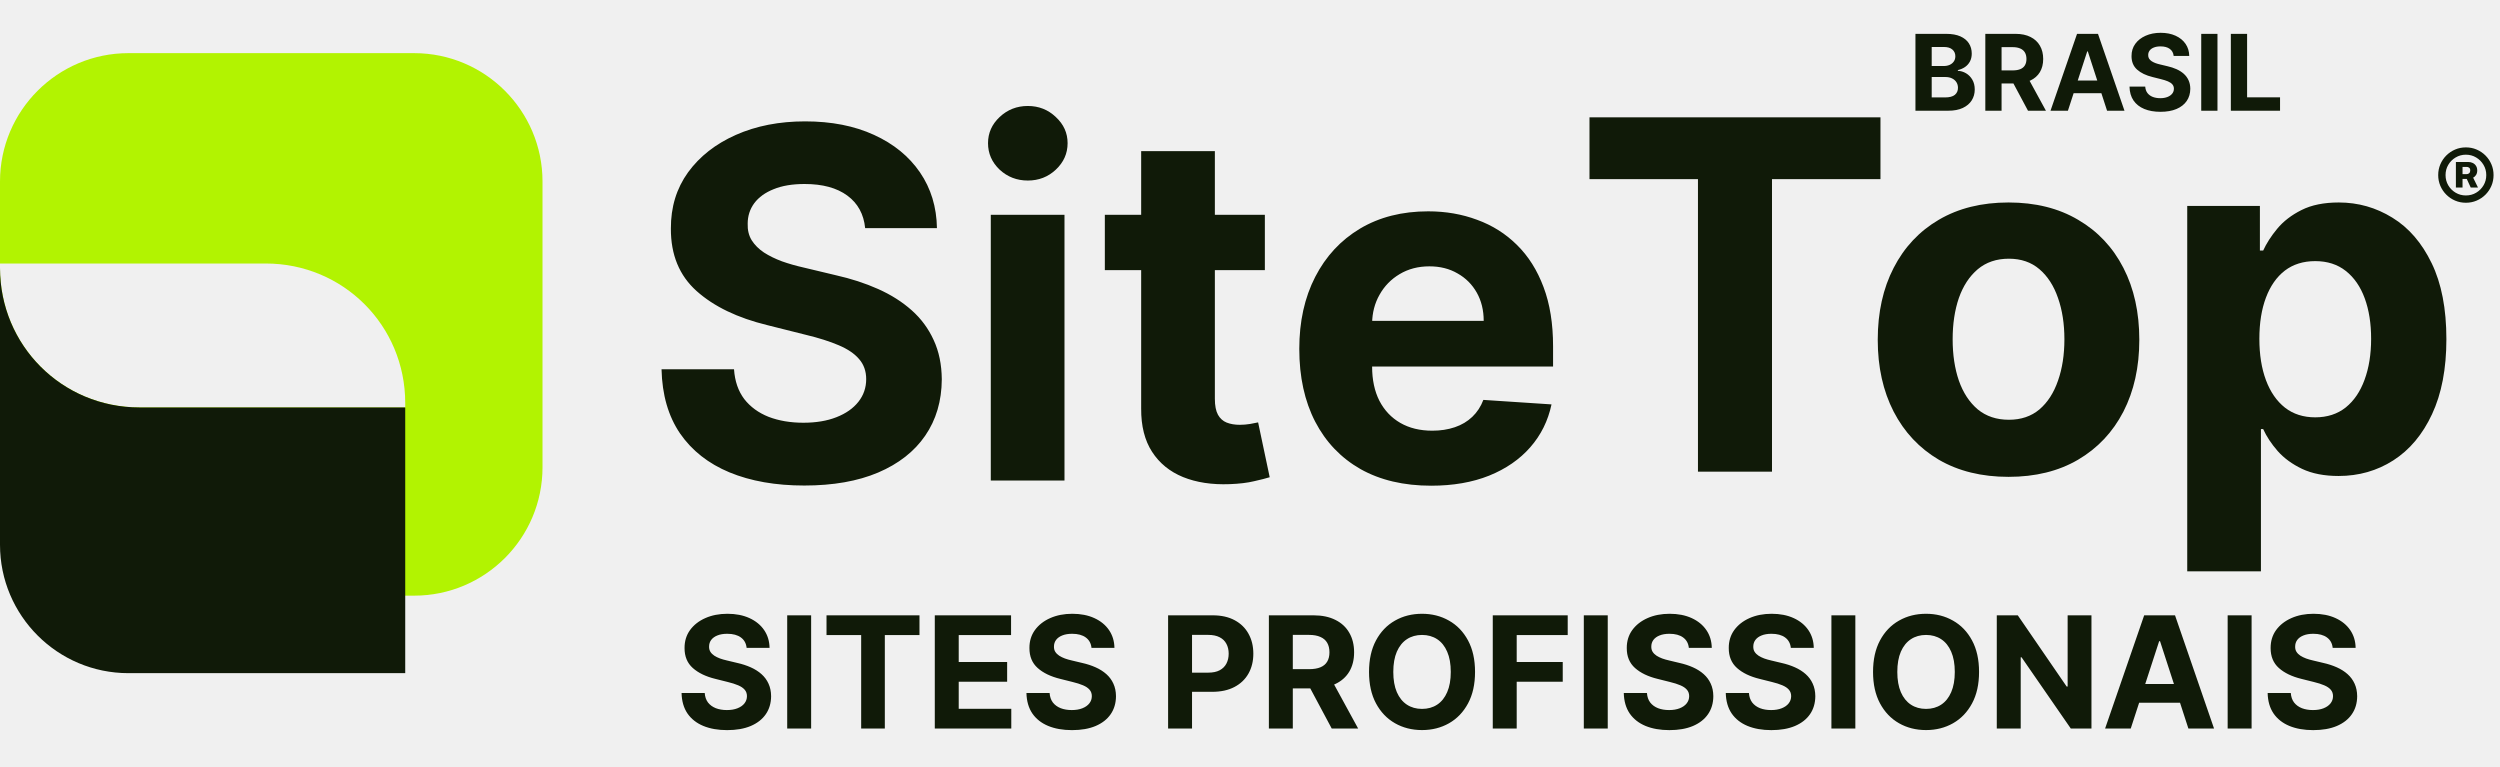
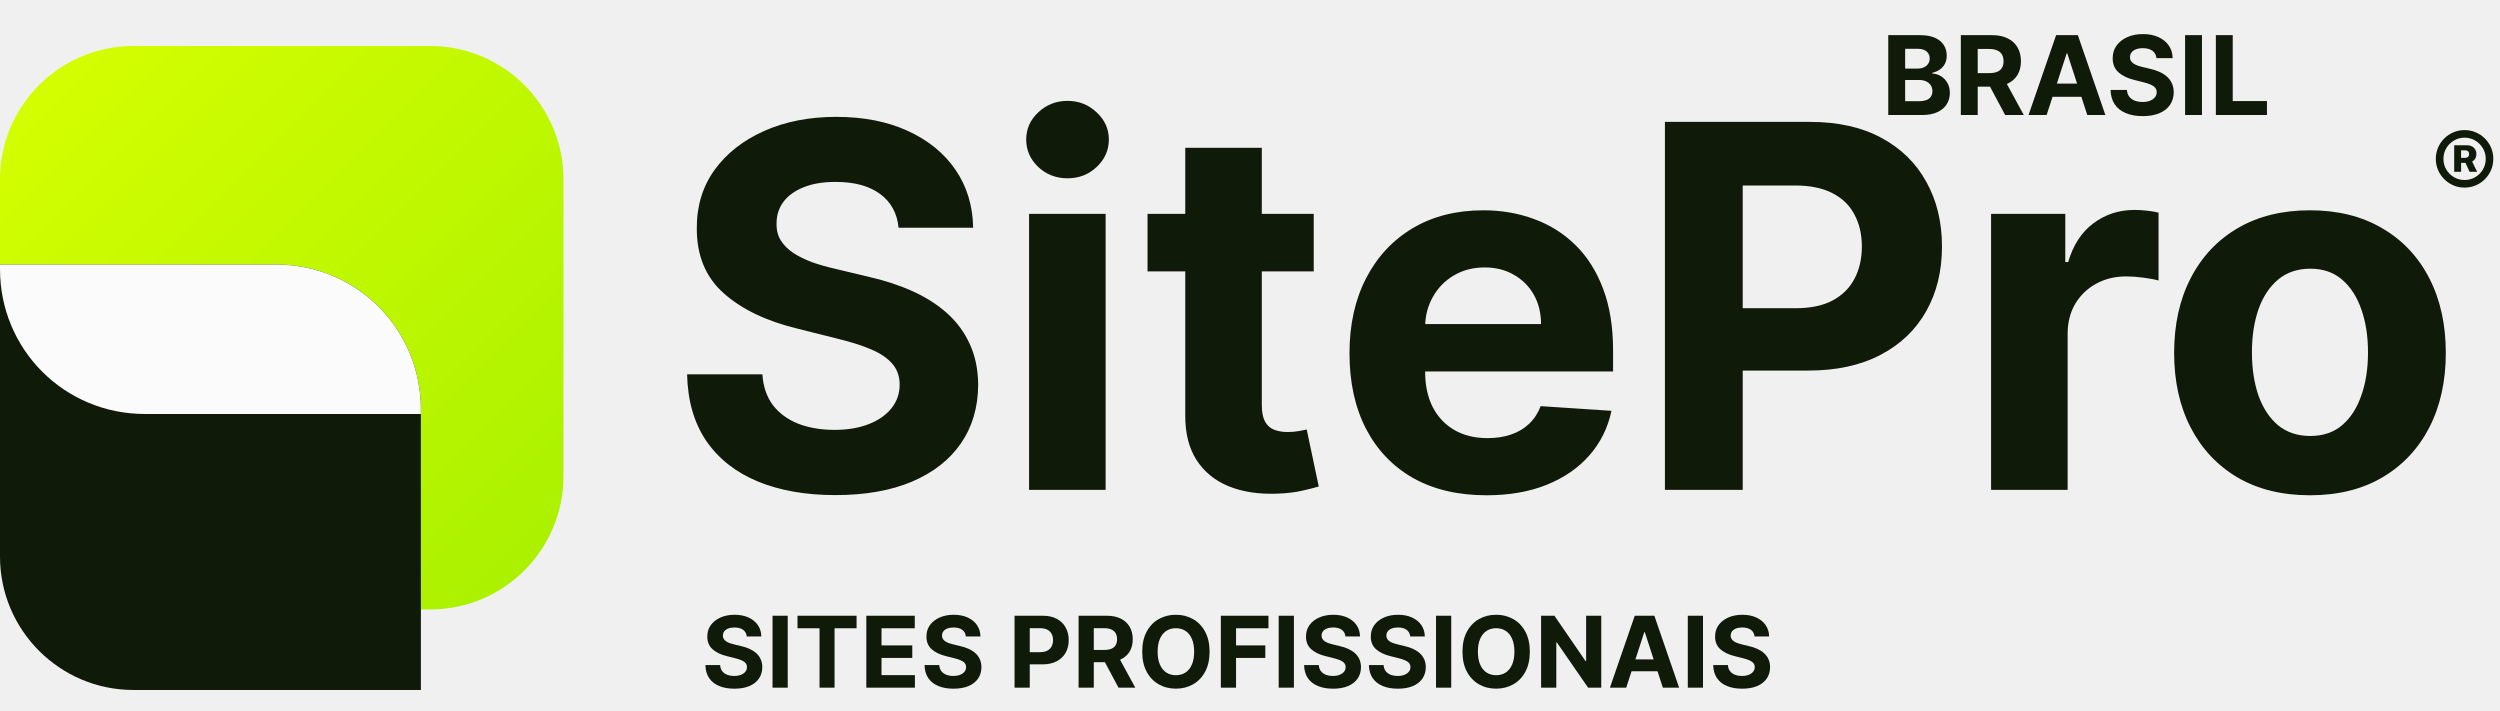
- <svg xmlns="http://www.w3.org/2000/svg" width="1129" height="346" viewBox="0 0 1129 346" fill="none">
-   <path d="M187 24C219.033 24 245 49.968 245 82V211C245 243.033 219.033 269 187 269H58C25.968 269 0 243.033 0 211V121C0 156 28 184 63 184H183V182C183 147 155 119 120 119H0V82C0 49.968 25.968 24 58 24H187Z" fill="#B2F301" />
-   <path d="M0 121C0 156 28 184 63 184H183V304H58C26 304 0 278 0 246V121Z" fill="#101A08" />
-   <path d="M390.703 103.016C390.078 96.713 387.396 91.818 382.656 88.328C377.917 84.838 371.484 83.094 363.359 83.094C357.839 83.094 353.177 83.875 349.375 85.438C345.573 86.948 342.656 89.057 340.625 91.766C338.646 94.474 337.656 97.547 337.656 100.984C337.552 103.849 338.151 106.349 339.453 108.484C340.807 110.62 342.656 112.469 345 114.031C347.344 115.542 350.052 116.87 353.125 118.016C356.198 119.109 359.479 120.047 362.969 120.828L377.344 124.266C384.323 125.828 390.729 127.911 396.562 130.516C402.396 133.12 407.448 136.323 411.719 140.125C415.99 143.927 419.297 148.406 421.641 153.562C424.036 158.719 425.26 164.63 425.312 171.297C425.26 181.089 422.76 189.578 417.813 196.766C412.917 203.901 405.833 209.448 396.562 213.406C387.344 217.312 376.224 219.266 363.203 219.266C350.286 219.266 339.036 217.286 329.453 213.328C319.922 209.37 312.474 203.51 307.109 195.75C301.797 187.938 299.01 178.276 298.75 166.766H331.484C331.849 172.13 333.385 176.609 336.094 180.203C338.854 183.745 342.526 186.427 347.109 188.25C351.745 190.021 356.979 190.906 362.812 190.906C368.542 190.906 373.516 190.073 377.734 188.406C382.005 186.74 385.312 184.422 387.656 181.453C390 178.484 391.172 175.073 391.172 171.219C391.172 167.625 390.104 164.604 387.969 162.156C385.885 159.708 382.812 157.625 378.75 155.906C374.74 154.188 369.818 152.625 363.984 151.219L346.562 146.844C333.073 143.562 322.422 138.432 314.609 131.453C306.797 124.474 302.917 115.073 302.969 103.25C302.917 93.562 305.495 85.099 310.703 77.859C315.964 70.62 323.177 64.969 332.344 60.906C341.51 56.844 351.927 54.812 363.594 54.812C375.469 54.812 385.833 56.844 394.688 60.906C403.594 64.969 410.521 70.62 415.469 77.859C420.417 85.099 422.969 93.484 423.125 103.016H390.703ZM447.441 217V97H480.723V217H447.441ZM464.16 81.531C459.212 81.531 454.967 79.891 451.426 76.609C447.936 73.276 446.191 69.292 446.191 64.656C446.191 60.073 447.936 56.141 451.426 52.859C454.967 49.526 459.212 47.859 464.16 47.859C469.108 47.859 473.327 49.526 476.816 52.859C480.358 56.141 482.129 60.073 482.129 64.656C482.129 69.292 480.358 73.276 476.816 76.609C473.327 79.891 469.108 81.531 464.16 81.531ZM571.211 97V122H498.945V97H571.211ZM515.352 68.25H548.633V180.125C548.633 183.198 549.102 185.594 550.039 187.312C550.977 188.979 552.279 190.151 553.945 190.828C555.664 191.505 557.643 191.844 559.883 191.844C561.445 191.844 563.008 191.714 564.57 191.453C566.133 191.141 567.331 190.906 568.164 190.75L573.398 215.516C571.732 216.036 569.388 216.635 566.367 217.312C563.346 218.042 559.674 218.484 555.352 218.641C547.331 218.953 540.299 217.885 534.258 215.438C528.268 212.99 523.607 209.188 520.273 204.031C516.94 198.875 515.299 192.365 515.352 184.5V68.25ZM646.289 219.344C633.945 219.344 623.32 216.844 614.414 211.844C605.56 206.792 598.737 199.656 593.945 190.438C589.154 181.167 586.758 170.203 586.758 157.547C586.758 145.203 589.154 134.37 593.945 125.047C598.737 115.724 605.482 108.458 614.18 103.25C622.93 98.042 633.19 95.438 644.961 95.438C652.878 95.438 660.247 96.713 667.07 99.266C673.945 101.766 679.935 105.542 685.039 110.594C690.195 115.646 694.206 122 697.07 129.656C699.935 137.26 701.367 146.167 701.367 156.375V165.516H600.039V144.891H670.039C670.039 140.099 668.997 135.854 666.914 132.156C664.831 128.458 661.94 125.568 658.242 123.484C654.596 121.349 650.352 120.281 645.508 120.281C640.456 120.281 635.977 121.453 632.07 123.797C628.216 126.089 625.195 129.187 623.008 133.094C620.82 136.948 619.701 141.245 619.648 145.984V165.594C619.648 171.531 620.742 176.661 622.93 180.984C625.169 185.307 628.32 188.641 632.383 190.984C636.445 193.328 641.263 194.5 646.836 194.5C650.534 194.5 653.919 193.979 656.992 192.938C660.065 191.896 662.695 190.333 664.883 188.25C667.07 186.167 668.737 183.615 669.883 180.594L700.664 182.625C699.102 190.021 695.898 196.479 691.055 202C686.263 207.469 680.065 211.74 672.461 214.812C664.909 217.833 656.185 219.344 646.289 219.344Z" fill="#101A08" />
-   <path d="M717.812 80.891V53H849.219V80.891H800.234V213H766.797V80.891H717.812ZM907.051 215.344C894.915 215.344 884.421 212.766 875.566 207.609C866.764 202.401 859.967 195.161 855.176 185.891C850.384 176.568 847.988 165.76 847.988 153.469C847.988 141.073 850.384 130.24 855.176 120.969C859.967 111.646 866.764 104.406 875.566 99.25C884.421 94.042 894.915 91.438 907.051 91.438C919.186 91.438 929.655 94.042 938.457 99.25C947.311 104.406 954.134 111.646 958.926 120.969C963.717 130.24 966.113 141.073 966.113 153.469C966.113 165.76 963.717 176.568 958.926 185.891C954.134 195.161 947.311 202.401 938.457 207.609C929.655 212.766 919.186 215.344 907.051 215.344ZM907.207 189.562C912.728 189.562 917.337 188 921.035 184.875C924.733 181.698 927.52 177.375 929.395 171.906C931.322 166.438 932.285 160.214 932.285 153.234C932.285 146.255 931.322 140.031 929.395 134.562C927.52 129.094 924.733 124.771 921.035 121.594C917.337 118.417 912.728 116.828 907.207 116.828C901.634 116.828 896.947 118.417 893.145 121.594C889.395 124.771 886.556 129.094 884.629 134.562C882.754 140.031 881.816 146.255 881.816 153.234C881.816 160.214 882.754 166.438 884.629 171.906C886.556 177.375 889.395 181.698 893.145 184.875C896.947 188 901.634 189.562 907.207 189.562ZM987.754 258V93H1020.57V113.156H1022.05C1023.51 109.927 1025.62 106.646 1028.38 103.312C1031.19 99.927 1034.84 97.115 1039.32 94.875C1043.85 92.583 1049.47 91.438 1056.19 91.438C1064.94 91.438 1073.01 93.729 1080.41 98.312C1087.81 102.844 1093.72 109.693 1098.14 118.859C1102.57 127.974 1104.79 139.406 1104.79 153.156C1104.79 166.542 1102.62 177.844 1098.3 187.062C1094.03 196.229 1088.2 203.182 1080.8 207.922C1073.46 212.609 1065.23 214.953 1056.11 214.953C1049.65 214.953 1044.16 213.885 1039.63 211.75C1035.15 209.615 1031.48 206.932 1028.61 203.703C1025.75 200.422 1023.56 197.115 1022.05 193.781H1021.04V258H987.754ZM1020.33 153C1020.33 160.135 1021.32 166.359 1023.3 171.672C1025.28 176.984 1028.14 181.125 1031.89 184.094C1035.64 187.01 1040.2 188.469 1045.57 188.469C1050.98 188.469 1055.57 186.984 1059.32 184.016C1063.07 180.995 1065.9 176.828 1067.83 171.516C1069.81 166.151 1070.8 159.979 1070.8 153C1070.8 146.073 1069.84 139.979 1067.91 134.719C1065.98 129.458 1063.14 125.344 1059.39 122.375C1055.64 119.406 1051.04 117.922 1045.57 117.922C1040.15 117.922 1035.57 119.354 1031.82 122.219C1028.12 125.083 1025.28 129.146 1023.3 134.406C1021.32 139.667 1020.33 145.865 1020.33 153Z" fill="#101A08" />
-   <path d="M1109.08 84.688V73.156H1114.72C1115.45 73.156 1116.11 73.307 1116.72 73.609C1117.33 73.912 1117.82 74.349 1118.17 74.922C1118.54 75.484 1118.72 76.172 1118.72 76.984C1118.72 77.797 1118.53 78.49 1118.16 79.062C1117.78 79.635 1117.28 80.073 1116.66 80.375C1116.03 80.667 1115.34 80.812 1114.58 80.812H1110.72V78.641H1113.95C1114.39 78.641 1114.77 78.5 1115.08 78.219C1115.4 77.938 1115.56 77.521 1115.56 76.969C1115.56 76.396 1115.4 75.99 1115.08 75.75C1114.77 75.5 1114.4 75.375 1113.97 75.375H1112.08V84.688H1109.08ZM1116.44 79.359L1119.06 84.688H1115.78L1113.33 79.359H1116.44ZM1113.59 91.562C1111.86 91.562 1110.24 91.24 1108.73 90.594C1107.22 89.948 1105.9 89.052 1104.75 87.906C1103.6 86.76 1102.71 85.432 1102.06 83.922C1101.42 82.412 1101.09 80.792 1101.09 79.062C1101.09 77.333 1101.42 75.713 1102.06 74.203C1102.71 72.693 1103.6 71.365 1104.75 70.219C1105.9 69.073 1107.22 68.177 1108.73 67.531C1110.24 66.885 1111.86 66.562 1113.59 66.562C1115.32 66.562 1116.94 66.885 1118.45 67.531C1119.96 68.177 1121.29 69.073 1122.44 70.219C1123.58 71.365 1124.48 72.693 1125.12 74.203C1125.77 75.713 1126.09 77.333 1126.09 79.062C1126.09 80.792 1125.77 82.412 1125.12 83.922C1124.48 85.432 1123.58 86.76 1122.44 87.906C1121.29 89.052 1119.96 89.948 1118.45 90.594C1116.94 91.24 1115.32 91.562 1113.59 91.562ZM1113.59 88.266C1115.3 88.266 1116.85 87.854 1118.23 87.031C1119.63 86.198 1120.74 85.088 1121.56 83.703C1122.39 82.307 1122.8 80.76 1122.8 79.062C1122.8 77.365 1122.38 75.823 1121.55 74.438C1120.72 73.042 1119.61 71.932 1118.22 71.109C1116.83 70.276 1115.29 69.859 1113.59 69.859C1111.91 69.859 1110.36 70.276 1108.97 71.109C1107.57 71.932 1106.46 73.042 1105.64 74.438C1104.82 75.823 1104.41 77.365 1104.41 79.062C1104.41 80.76 1104.82 82.307 1105.64 83.703C1106.46 85.088 1107.57 86.198 1108.97 87.031C1110.36 87.854 1111.91 88.266 1113.59 88.266Z" fill="#101A08" />
-   <path d="M337.174 292.583C336.974 290.569 336.117 289.005 334.603 287.89C333.089 286.775 331.034 286.218 328.438 286.218C326.674 286.218 325.185 286.468 323.97 286.967C322.755 287.449 321.823 288.123 321.174 288.989C320.542 289.854 320.226 290.836 320.226 291.934C320.193 292.849 320.384 293.648 320.8 294.33C321.233 295.012 321.823 295.603 322.572 296.102C323.321 296.585 324.186 297.009 325.168 297.375C326.15 297.725 327.198 298.024 328.313 298.274L332.906 299.372C335.136 299.871 337.182 300.537 339.046 301.369C340.91 302.201 342.524 303.224 343.888 304.439C345.253 305.654 346.309 307.085 347.058 308.732C347.824 310.38 348.215 312.268 348.231 314.398C348.215 317.527 347.416 320.239 345.835 322.535C344.271 324.815 342.008 326.587 339.046 327.852C336.101 329.1 332.548 329.724 328.388 329.724C324.261 329.724 320.667 329.092 317.605 327.827C314.56 326.562 312.18 324.69 310.466 322.211C308.769 319.715 307.879 316.628 307.796 312.951H318.254C318.37 314.664 318.861 316.096 319.727 317.244C320.609 318.375 321.782 319.232 323.246 319.815C324.727 320.38 326.399 320.663 328.263 320.663C330.094 320.663 331.683 320.397 333.031 319.865C334.395 319.332 335.452 318.592 336.2 317.643C336.949 316.695 337.324 315.605 337.324 314.373C337.324 313.225 336.983 312.26 336.3 311.478C335.635 310.696 334.653 310.03 333.355 309.481C332.074 308.932 330.501 308.433 328.637 307.983L323.071 306.586C318.761 305.537 315.359 303.898 312.863 301.668C310.366 299.439 309.127 296.435 309.143 292.658C309.127 289.563 309.95 286.859 311.615 284.546C313.295 282.233 315.6 280.427 318.529 279.129C321.457 277.831 324.785 277.182 328.513 277.182C332.307 277.182 335.618 277.831 338.447 279.129C341.292 280.427 343.506 282.233 345.086 284.546C346.667 286.859 347.483 289.538 347.533 292.583H337.174ZM366.309 277.881V329H355.501V277.881H366.309ZM373.254 286.792V277.881H415.238V286.792H399.587V329H388.904V286.792H373.254ZM422.152 329V277.881H456.597V286.792H432.959V298.973H454.825V307.884H432.959V320.089H456.697V329H422.152ZM492.921 292.583C492.721 290.569 491.864 289.005 490.35 287.89C488.835 286.775 486.78 286.218 484.184 286.218C482.421 286.218 480.931 286.468 479.716 286.967C478.502 287.449 477.57 288.123 476.921 288.989C476.289 289.854 475.972 290.836 475.972 291.934C475.939 292.849 476.131 293.648 476.547 294.33C476.979 295.012 477.57 295.603 478.319 296.102C479.068 296.585 479.933 297.009 480.915 297.375C481.896 297.725 482.945 298.024 484.06 298.274L488.652 299.372C490.882 299.871 492.929 300.537 494.793 301.369C496.656 302.201 498.27 303.224 499.635 304.439C500.999 305.654 502.056 307.085 502.805 308.732C503.57 310.38 503.961 312.268 503.978 314.398C503.961 317.527 503.163 320.239 501.582 322.535C500.018 324.815 497.755 326.587 494.793 327.852C491.847 329.1 488.295 329.724 484.134 329.724C480.008 329.724 476.413 329.092 473.352 327.827C470.306 326.562 467.927 324.69 466.213 322.211C464.516 319.715 463.625 316.628 463.542 312.951H474.001C474.117 314.664 474.608 316.096 475.473 317.244C476.355 318.375 477.528 319.232 478.993 319.815C480.474 320.38 482.146 320.663 484.01 320.663C485.84 320.663 487.429 320.397 488.777 319.865C490.142 319.332 491.198 318.592 491.947 317.643C492.696 316.695 493.07 315.605 493.07 314.373C493.07 313.225 492.729 312.26 492.047 311.478C491.381 310.696 490.4 310.03 489.102 309.481C487.82 308.932 486.248 308.433 484.384 307.983L478.818 306.586C474.508 305.537 471.105 303.898 468.609 301.668C466.113 299.439 464.873 296.435 464.89 292.658C464.873 289.563 465.697 286.859 467.361 284.546C469.042 282.233 471.346 280.427 474.275 279.129C477.204 277.831 480.532 277.182 484.259 277.182C488.053 277.182 491.365 277.831 494.194 279.129C497.039 280.427 499.252 282.233 500.833 284.546C502.414 286.859 503.229 289.538 503.279 292.583H492.921ZM527.516 329V277.881H547.684C551.561 277.881 554.864 278.622 557.593 280.103C560.322 281.567 562.402 283.605 563.833 286.218C565.281 288.814 566.005 291.809 566.005 295.204C566.005 298.598 565.272 301.594 563.808 304.189C562.344 306.785 560.222 308.807 557.443 310.255C554.681 311.702 551.336 312.426 547.409 312.426H534.554V303.765H545.662C547.742 303.765 549.456 303.407 550.804 302.692C552.168 301.96 553.183 300.953 553.849 299.672C554.531 298.374 554.872 296.884 554.872 295.204C554.872 293.506 554.531 292.025 553.849 290.761C553.183 289.479 552.168 288.489 550.804 287.79C549.439 287.075 547.709 286.717 545.612 286.717H538.323V329H527.516ZM573.025 329V277.881H593.193C597.053 277.881 600.348 278.572 603.077 279.953C605.823 281.317 607.911 283.256 609.342 285.769C610.79 288.265 611.514 291.202 611.514 294.58C611.514 297.974 610.781 300.895 609.317 303.341C607.853 305.77 605.731 307.634 602.952 308.932C600.19 310.23 596.845 310.879 592.918 310.879H579.415V302.193H591.171C593.234 302.193 594.948 301.91 596.313 301.344C597.677 300.778 598.692 299.929 599.358 298.798C600.04 297.666 600.381 296.26 600.381 294.58C600.381 292.882 600.04 291.451 599.358 290.286C598.692 289.122 597.669 288.24 596.288 287.641C594.923 287.025 593.201 286.717 591.121 286.717H583.833V329H573.025ZM600.631 305.737L613.336 329H601.405L588.974 305.737H600.631ZM666.127 303.441C666.127 309.015 665.07 313.758 662.957 317.668C660.86 321.578 657.998 324.565 654.371 326.629C650.76 328.676 646.699 329.699 642.19 329.699C637.647 329.699 633.57 328.667 629.959 326.604C626.348 324.54 623.495 321.554 621.398 317.643C619.301 313.733 618.253 308.998 618.253 303.441C618.253 297.866 619.301 293.124 621.398 289.213C623.495 285.303 626.348 282.324 629.959 280.277C633.57 278.214 637.647 277.182 642.19 277.182C646.699 277.182 650.76 278.214 654.371 280.277C657.998 282.324 660.86 285.303 662.957 289.213C665.07 293.124 666.127 297.866 666.127 303.441ZM655.169 303.441C655.169 299.83 654.629 296.784 653.547 294.305C652.482 291.826 650.976 289.945 649.029 288.664C647.082 287.383 644.802 286.742 642.19 286.742C639.577 286.742 637.298 287.383 635.351 288.664C633.404 289.945 631.89 291.826 630.808 294.305C629.743 296.784 629.211 299.83 629.211 303.441C629.211 307.052 629.743 310.097 630.808 312.576C631.89 315.055 633.404 316.936 635.351 318.217C637.298 319.498 639.577 320.139 642.19 320.139C644.802 320.139 647.082 319.498 649.029 318.217C650.976 316.936 652.482 315.055 653.547 312.576C654.629 310.097 655.169 307.052 655.169 303.441ZM674.133 329V277.881H707.979V286.792H684.941V298.973H705.733V307.884H684.941V329H674.133ZM726.057 277.881V329H715.249V277.881H726.057ZM762.68 292.583C762.48 290.569 761.623 289.005 760.109 287.89C758.595 286.775 756.54 286.218 753.944 286.218C752.18 286.218 750.691 286.468 749.476 286.967C748.261 287.449 747.329 288.123 746.68 288.989C746.048 289.854 745.732 290.836 745.732 291.934C745.699 292.849 745.89 293.648 746.306 294.33C746.739 295.012 747.329 295.603 748.078 296.102C748.827 296.585 749.692 297.009 750.674 297.375C751.656 297.725 752.704 298.024 753.819 298.274L758.412 299.372C760.642 299.871 762.688 300.537 764.552 301.369C766.416 302.201 768.03 303.224 769.394 304.439C770.759 305.654 771.815 307.085 772.564 308.732C773.33 310.38 773.721 312.268 773.737 314.398C773.721 317.527 772.922 320.239 771.341 322.535C769.777 324.815 767.514 326.587 764.552 327.852C761.607 329.1 758.054 329.724 753.894 329.724C749.767 329.724 746.173 329.092 743.111 327.827C740.066 326.562 737.686 324.69 735.972 322.211C734.275 319.715 733.385 316.628 733.302 312.951H743.76C743.876 314.664 744.367 316.096 745.233 317.244C746.115 318.375 747.288 319.232 748.752 319.815C750.233 320.38 751.905 320.663 753.769 320.663C755.6 320.663 757.189 320.397 758.537 319.865C759.901 319.332 760.958 318.592 761.707 317.643C762.455 316.695 762.83 315.605 762.83 314.373C762.83 313.225 762.489 312.26 761.806 311.478C761.141 310.696 760.159 310.03 758.861 309.481C757.58 308.932 756.007 308.433 754.143 307.983L748.577 306.586C744.268 305.537 740.865 303.898 738.369 301.668C735.872 299.439 734.633 296.435 734.649 292.658C734.633 289.563 735.456 286.859 737.121 284.546C738.801 282.233 741.106 280.427 744.035 279.129C746.963 277.831 750.291 277.182 754.019 277.182C757.813 277.182 761.124 277.831 763.953 279.129C766.798 280.427 769.012 282.233 770.592 284.546C772.173 286.859 772.989 289.538 773.039 292.583H762.68ZM808.738 292.583C808.538 290.569 807.681 289.005 806.167 287.89C804.653 286.775 802.598 286.218 800.002 286.218C798.238 286.218 796.749 286.468 795.534 286.967C794.319 287.449 793.387 288.123 792.739 288.989C792.106 289.854 791.79 290.836 791.79 291.934C791.757 292.849 791.948 293.648 792.364 294.33C792.797 295.012 793.387 295.603 794.136 296.102C794.885 296.585 795.75 297.009 796.732 297.375C797.714 297.725 798.762 298.024 799.877 298.274L804.47 299.372C806.7 299.871 808.746 300.537 810.61 301.369C812.474 302.201 814.088 303.224 815.452 304.439C816.817 305.654 817.874 307.085 818.622 308.732C819.388 310.38 819.779 312.268 819.796 314.398C819.779 317.527 818.98 320.239 817.399 322.535C815.835 324.815 813.572 326.587 810.61 327.852C807.665 329.1 804.112 329.724 799.952 329.724C795.825 329.724 792.231 329.092 789.169 327.827C786.124 326.562 783.744 324.69 782.031 322.211C780.333 319.715 779.443 316.628 779.36 312.951H789.818C789.935 314.664 790.426 316.096 791.291 317.244C792.173 318.375 793.346 319.232 794.81 319.815C796.291 320.38 797.964 320.663 799.827 320.663C801.658 320.663 803.247 320.397 804.595 319.865C805.959 319.332 807.016 318.592 807.765 317.643C808.513 316.695 808.888 315.605 808.888 314.373C808.888 313.225 808.547 312.26 807.865 311.478C807.199 310.696 806.217 310.03 804.919 309.481C803.638 308.932 802.065 308.433 800.202 307.983L794.635 306.586C790.326 305.537 786.923 303.898 784.427 301.668C781.931 299.439 780.691 296.435 780.708 292.658C780.691 289.563 781.515 286.859 783.179 284.546C784.859 282.233 787.164 280.427 790.093 279.129C793.021 277.831 796.349 277.182 800.077 277.182C803.871 277.182 807.182 277.831 810.011 279.129C812.857 280.427 815.07 282.233 816.651 284.546C818.231 286.859 819.047 289.538 819.097 292.583H808.738ZM837.873 277.881V329H827.065V277.881H837.873ZM893.741 303.441C893.741 309.015 892.684 313.758 890.571 317.668C888.474 321.578 885.612 324.565 881.984 326.629C878.373 328.676 874.313 329.699 869.804 329.699C865.261 329.699 861.184 328.667 857.573 326.604C853.962 324.54 851.108 321.554 849.012 317.643C846.915 313.733 845.867 308.998 845.867 303.441C845.867 297.866 846.915 293.124 849.012 289.213C851.108 285.303 853.962 282.324 857.573 280.277C861.184 278.214 865.261 277.182 869.804 277.182C874.313 277.182 878.373 278.214 881.984 280.277C885.612 282.324 888.474 285.303 890.571 289.213C892.684 293.124 893.741 297.866 893.741 303.441ZM882.783 303.441C882.783 299.83 882.242 296.784 881.161 294.305C880.096 291.826 878.59 289.945 876.643 288.664C874.696 287.383 872.416 286.742 869.804 286.742C867.191 286.742 864.911 287.383 862.965 288.664C861.018 289.945 859.503 291.826 858.422 294.305C857.357 296.784 856.824 299.83 856.824 303.441C856.824 307.052 857.357 310.097 858.422 312.576C859.503 315.055 861.018 316.936 862.965 318.217C864.911 319.498 867.191 320.139 869.804 320.139C872.416 320.139 874.696 319.498 876.643 318.217C878.59 316.936 880.096 315.055 881.161 312.576C882.242 310.097 882.783 307.052 882.783 303.441ZM944.504 277.881V329H935.169L912.929 296.826H912.555V329H901.747V277.881H911.232L933.297 310.03H933.746V277.881H944.504ZM962.245 329H950.663L968.31 277.881H982.238L999.86 329H988.278L975.474 289.563H975.074L962.245 329ZM961.521 308.907H988.877V317.344H961.521V308.907ZM1016.82 277.881V329H1006.01V277.881H1016.82ZM1053.44 292.583C1053.24 290.569 1052.39 289.005 1050.87 287.89C1049.36 286.775 1047.3 286.218 1044.71 286.218C1042.94 286.218 1041.45 286.468 1040.24 286.967C1039.02 287.449 1038.09 288.123 1037.44 288.989C1036.81 289.854 1036.5 290.836 1036.5 291.934C1036.46 292.849 1036.65 293.648 1037.07 294.33C1037.5 295.012 1038.09 295.603 1038.84 296.102C1039.59 296.585 1040.46 297.009 1041.44 297.375C1042.42 297.725 1043.47 298.024 1044.58 298.274L1049.18 299.372C1051.41 299.871 1053.45 300.537 1055.32 301.369C1057.18 302.201 1058.79 303.224 1060.16 304.439C1061.52 305.654 1062.58 307.085 1063.33 308.732C1064.09 310.38 1064.48 312.268 1064.5 314.398C1064.48 317.527 1063.69 320.239 1062.1 322.535C1060.54 324.815 1058.28 326.587 1055.32 327.852C1052.37 329.1 1048.82 329.724 1044.66 329.724C1040.53 329.724 1036.94 329.092 1033.87 327.827C1030.83 326.562 1028.45 324.69 1026.74 322.211C1025.04 319.715 1024.15 316.628 1024.07 312.951H1034.52C1034.64 314.664 1035.13 316.096 1036 317.244C1036.88 318.375 1038.05 319.232 1039.52 319.815C1041 320.38 1042.67 320.663 1044.53 320.663C1046.36 320.663 1047.95 320.397 1049.3 319.865C1050.66 319.332 1051.72 318.592 1052.47 317.643C1053.22 316.695 1053.59 315.605 1053.59 314.373C1053.59 313.225 1053.25 312.26 1052.57 311.478C1051.9 310.696 1050.92 310.03 1049.62 309.481C1048.34 308.932 1046.77 308.433 1044.91 307.983L1039.34 306.586C1035.03 305.537 1031.63 303.898 1029.13 301.668C1026.64 299.439 1025.4 296.435 1025.41 292.658C1025.4 289.563 1026.22 286.859 1027.88 284.546C1029.56 282.233 1031.87 280.427 1034.8 279.129C1037.73 277.831 1041.05 277.182 1044.78 277.182C1048.58 277.182 1051.89 277.831 1054.72 279.129C1057.56 280.427 1059.78 282.233 1061.36 284.546C1062.94 286.859 1063.75 289.538 1063.8 292.583H1053.44Z" fill="#101A08" />
-   <path d="M865.017 50V15.29H878.915C881.468 15.29 883.598 15.668 885.304 16.425C887.01 17.182 888.293 18.233 889.151 19.578C890.01 20.911 890.44 22.447 890.44 24.188C890.44 25.543 890.168 26.735 889.626 27.764C889.084 28.78 888.338 29.617 887.389 30.272C886.451 30.916 885.378 31.374 884.169 31.645V31.984C885.491 32.04 886.728 32.413 887.88 33.102C889.044 33.792 889.988 34.758 890.711 36.001C891.434 37.232 891.795 38.701 891.795 40.407C891.795 42.249 891.338 43.893 890.423 45.339C889.519 46.774 888.18 47.91 886.406 48.746C884.632 49.582 882.446 50 879.847 50H865.017ZM872.356 44H878.338C880.383 44 881.875 43.61 882.813 42.831C883.751 42.04 884.219 40.989 884.219 39.678C884.219 38.718 883.988 37.87 883.525 37.136C883.061 36.402 882.4 35.825 881.542 35.407C880.694 34.989 879.683 34.78 878.508 34.78H872.356V44ZM872.356 29.814H877.796C878.802 29.814 879.694 29.639 880.474 29.289C881.265 28.927 881.886 28.419 882.338 27.764C882.801 27.108 883.033 26.323 883.033 25.408C883.033 24.154 882.587 23.142 881.694 22.374C880.813 21.606 879.559 21.221 877.932 21.221H872.356V29.814ZM896.571 50V15.29H910.265C912.886 15.29 915.124 15.758 916.977 16.696C918.841 17.623 920.259 18.939 921.231 20.645C922.214 22.34 922.705 24.334 922.705 26.628C922.705 28.933 922.208 30.916 921.214 32.577C920.219 34.227 918.779 35.492 916.892 36.373C915.016 37.255 912.745 37.695 910.079 37.695H900.909V31.797H908.892C910.293 31.797 911.457 31.605 912.384 31.221C913.31 30.837 913.999 30.261 914.451 29.492C914.915 28.724 915.146 27.769 915.146 26.628C915.146 25.476 914.915 24.504 914.451 23.713C913.999 22.922 913.304 22.323 912.367 21.916C911.44 21.498 910.271 21.289 908.858 21.289H903.909V50H896.571ZM915.316 34.204L923.942 50H915.841L907.401 34.204H915.316ZM933.874 50H926.01L937.993 15.29H947.45L959.416 50H951.551L942.857 23.221H942.586L933.874 50ZM933.383 36.356H951.958V42.085H933.383V36.356ZM981.631 25.272C981.495 23.905 980.913 22.843 979.885 22.086C978.857 21.329 977.461 20.95 975.699 20.95C974.501 20.95 973.49 21.12 972.665 21.459C971.84 21.786 971.207 22.244 970.767 22.832C970.337 23.419 970.123 24.086 970.123 24.831C970.1 25.453 970.23 25.995 970.513 26.459C970.806 26.922 971.207 27.323 971.716 27.662C972.224 27.99 972.812 28.278 973.479 28.526C974.145 28.764 974.857 28.967 975.614 29.136L978.733 29.882C980.247 30.221 981.636 30.673 982.902 31.238C984.167 31.803 985.263 32.498 986.19 33.323C987.116 34.148 987.834 35.119 988.342 36.238C988.862 37.356 989.128 38.639 989.139 40.085C989.128 42.209 988.585 44.051 987.512 45.61C986.45 47.158 984.913 48.362 982.902 49.22C980.902 50.068 978.49 50.492 975.665 50.492C972.863 50.492 970.422 50.062 968.343 49.203C966.275 48.345 964.66 47.074 963.496 45.39C962.343 43.695 961.739 41.599 961.682 39.102H968.784C968.863 40.266 969.196 41.238 969.784 42.017C970.383 42.786 971.179 43.367 972.174 43.763C973.179 44.147 974.315 44.339 975.58 44.339C976.823 44.339 977.902 44.158 978.817 43.797C979.744 43.435 980.461 42.932 980.97 42.288C981.478 41.644 981.732 40.904 981.732 40.068C981.732 39.289 981.501 38.633 981.038 38.102C980.586 37.571 979.919 37.119 979.038 36.746C978.168 36.373 977.1 36.035 975.834 35.729L972.055 34.78C969.128 34.068 966.818 32.956 965.123 31.441C963.428 29.927 962.586 27.888 962.598 25.323C962.586 23.221 963.146 21.385 964.276 19.815C965.417 18.244 966.982 17.018 968.97 16.137C970.959 15.256 973.219 14.815 975.75 14.815C978.326 14.815 980.574 15.256 982.495 16.137C984.427 17.018 985.93 18.244 987.003 19.815C988.077 21.385 988.63 23.204 988.664 25.272H981.631ZM1001.41 15.29V50H994.075V15.29H1001.41ZM1007.45 50V15.29H1014.79V43.949H1029.67V50H1007.45Z" fill="#101A08" />
+ <svg xmlns="http://www.w3.org/2000/svg" width="1087" height="309" viewBox="0 0 1087 309" fill="none">
+   <path d="M187 20H58C25.968 20 0 45.968 0 78V207C0 239.033 25.968 265 58 265H187C219.033 265 245 239.033 245 207V78C245 45.968 219.033 20 187 20Z" fill="url(#paint0_linear_2026_68)" />
+   <path d="M0 115H120C155 115 183 143 183 178V300H58C26 300 0 274 0 242V115Z" fill="#101A08" />
+   <path opacity="0.98" d="M0 115H120C155 115 183 143 183 178V180H63C28 180 0 152 0 117V115Z" fill="white" />
+   <path d="M390.703 99.016C390.078 92.713 387.396 87.818 382.656 84.328C377.917 80.838 371.484 79.094 363.359 79.094C357.839 79.094 353.177 79.875 349.375 81.438C345.573 82.948 342.656 85.057 340.625 87.766C338.646 90.474 337.656 93.547 337.656 96.984C337.552 99.849 338.151 102.349 339.453 104.484C340.807 106.62 342.656 108.469 345 110.031C347.344 111.542 350.052 112.87 353.125 114.016C356.198 115.109 359.479 116.047 362.969 116.828L377.344 120.266C384.323 121.828 390.729 123.911 396.562 126.516C402.396 129.12 407.448 132.323 411.719 136.125C415.99 139.927 419.297 144.406 421.641 149.562C424.036 154.719 425.26 160.63 425.312 167.297C425.26 177.089 422.76 185.578 417.813 192.766C412.917 199.901 405.833 205.448 396.562 209.406C387.344 213.312 376.224 215.266 363.203 215.266C350.286 215.266 339.036 213.286 329.453 209.328C319.922 205.37 312.474 199.51 307.109 191.75C301.797 183.938 299.01 174.276 298.75 162.766H331.484C331.849 168.13 333.385 172.609 336.094 176.203C338.854 179.745 342.526 182.427 347.109 184.25C351.745 186.021 356.979 186.906 362.812 186.906C368.542 186.906 373.516 186.073 377.734 184.406C382.005 182.74 385.312 180.422 387.656 177.453C390 174.484 391.172 171.073 391.172 167.219C391.172 163.625 390.104 160.604 387.969 158.156C385.885 155.708 382.812 153.625 378.75 151.906C374.74 150.188 369.818 148.625 363.984 147.219L346.562 142.844C333.073 139.562 322.422 134.432 314.609 127.453C306.797 120.474 302.917 111.073 302.969 99.25C302.917 89.562 305.495 81.099 310.703 73.859C315.964 66.62 323.177 60.969 332.344 56.906C341.51 52.844 351.927 50.812 363.594 50.812C375.469 50.812 385.833 52.844 394.688 56.906C403.594 60.969 410.521 66.62 415.469 73.859C420.417 81.099 422.969 89.484 423.125 99.016H390.703ZM447.441 213V93H480.723V213H447.441ZM464.16 77.531C459.212 77.531 454.967 75.891 451.426 72.609C447.936 69.276 446.191 65.292 446.191 60.656C446.191 56.073 447.936 52.141 451.426 48.859C454.967 45.526 459.212 43.859 464.16 43.859C469.108 43.859 473.327 45.526 476.816 48.859C480.358 52.141 482.129 56.073 482.129 60.656C482.129 65.292 480.358 69.276 476.816 72.609C473.327 75.891 469.108 77.531 464.16 77.531ZM571.211 93V118H498.945V93H571.211ZM515.352 64.25H548.633V176.125C548.633 179.198 549.102 181.594 550.039 183.312C550.977 184.979 552.279 186.151 553.945 186.828C555.664 187.505 557.643 187.844 559.883 187.844C561.445 187.844 563.008 187.714 564.57 187.453C566.133 187.141 567.331 186.906 568.164 186.75L573.398 211.516C571.732 212.036 569.388 212.635 566.367 213.312C563.346 214.042 559.674 214.484 555.352 214.641C547.331 214.953 540.299 213.885 534.258 211.438C528.268 208.99 523.607 205.188 520.273 200.031C516.94 194.875 515.299 188.365 515.352 180.5V64.25ZM646.289 215.344C633.945 215.344 623.32 212.844 614.414 207.844C605.56 202.792 598.737 195.656 593.945 186.438C589.154 177.167 586.758 166.203 586.758 153.547C586.758 141.203 589.154 130.37 593.945 121.047C598.737 111.724 605.482 104.458 614.18 99.25C622.93 94.042 633.19 91.438 644.961 91.438C652.878 91.438 660.247 92.713 667.07 95.266C673.945 97.766 679.935 101.542 685.039 106.594C690.195 111.646 694.206 118 697.07 125.656C699.935 133.26 701.367 142.167 701.367 152.375V161.516H600.039V140.891H670.039C670.039 136.099 668.997 131.854 666.914 128.156C664.831 124.458 661.94 121.568 658.242 119.484C654.596 117.349 650.352 116.281 645.508 116.281C640.456 116.281 635.977 117.453 632.07 119.797C628.216 122.089 625.195 125.187 623.008 129.094C620.82 132.948 619.701 137.245 619.648 141.984V161.594C619.648 167.531 620.742 172.661 622.93 176.984C625.169 181.307 628.32 184.641 632.383 186.984C636.445 189.328 641.263 190.5 646.836 190.5C650.534 190.5 653.919 189.979 656.992 188.938C660.065 187.896 662.695 186.333 664.883 184.25C667.07 182.167 668.737 179.615 669.883 176.594L700.664 178.625C699.102 186.021 695.898 192.479 691.055 198C686.263 203.469 680.065 207.74 672.461 210.812C664.909 213.833 656.185 215.344 646.289 215.344Z" fill="#101A08" />
+   <path d="M723.906 213V53H787.031C799.167 53 809.505 55.318 818.047 59.953C826.589 64.537 833.099 70.917 837.578 79.094C842.109 87.219 844.375 96.594 844.375 107.219C844.375 117.844 842.083 127.219 837.5 135.344C832.917 143.469 826.276 149.797 817.578 154.328C808.932 158.859 798.464 161.125 786.172 161.125H745.938V134.016H780.703C787.214 134.016 792.578 132.896 796.797 130.656C801.068 128.365 804.245 125.214 806.328 121.203C808.464 117.141 809.531 112.479 809.531 107.219C809.531 101.906 808.464 97.271 806.328 93.312C804.245 89.302 801.068 86.203 796.797 84.016C792.526 81.776 787.109 80.656 780.547 80.656H757.734V213H723.906ZM865.723 213V93H897.988V113.938H899.238C901.426 106.49 905.098 100.865 910.254 97.062C915.41 93.208 921.348 91.281 928.066 91.281C929.733 91.281 931.53 91.385 933.457 91.594C935.384 91.802 937.077 92.088 938.535 92.453V121.984C936.973 121.516 934.811 121.099 932.051 120.734C929.29 120.37 926.764 120.188 924.473 120.188C919.577 120.188 915.202 121.255 911.348 123.391C907.546 125.474 904.525 128.391 902.285 132.141C900.098 135.891 899.004 140.214 899.004 145.109V213H865.723ZM1004.38 215.344C992.24 215.344 981.745 212.766 972.891 207.609C964.089 202.401 957.292 195.161 952.5 185.891C947.708 176.568 945.312 165.76 945.312 153.469C945.312 141.073 947.708 130.24 952.5 120.969C957.292 111.646 964.089 104.406 972.891 99.25C981.745 94.042 992.24 91.438 1004.38 91.438C1016.51 91.438 1026.98 94.042 1035.78 99.25C1044.64 104.406 1051.46 111.646 1056.25 120.969C1061.04 130.24 1063.44 141.073 1063.44 153.469C1063.44 165.76 1061.04 176.568 1056.25 185.891C1051.46 195.161 1044.64 202.401 1035.78 207.609C1026.98 212.766 1016.51 215.344 1004.38 215.344ZM1004.53 189.562C1010.05 189.562 1014.66 188 1018.36 184.875C1022.06 181.698 1024.84 177.375 1026.72 171.906C1028.65 166.438 1029.61 160.214 1029.61 153.234C1029.61 146.255 1028.65 140.031 1026.72 134.562C1024.84 129.094 1022.06 124.771 1018.36 121.594C1014.66 118.417 1010.05 116.828 1004.53 116.828C998.958 116.828 994.271 118.417 990.469 121.594C986.719 124.771 983.88 129.094 981.953 134.562C980.078 140.031 979.141 146.255 979.141 153.234C979.141 160.214 980.078 166.438 981.953 171.906C983.88 177.375 986.719 181.698 990.469 184.875C994.271 188 998.958 189.562 1004.53 189.562Z" fill="#101A08" />
+   <path d="M1067.08 74.688V63.156H1072.72C1073.45 63.156 1074.11 63.307 1074.72 63.609C1075.33 63.911 1075.82 64.349 1076.17 64.922C1076.54 65.484 1076.72 66.172 1076.72 66.984C1076.72 67.797 1076.53 68.49 1076.16 69.062C1075.78 69.635 1075.28 70.073 1074.66 70.375C1074.03 70.667 1073.34 70.812 1072.58 70.812H1068.72V68.641H1071.95C1072.39 68.641 1072.77 68.5 1073.08 68.219C1073.4 67.938 1073.56 67.521 1073.56 66.969C1073.56 66.396 1073.4 65.99 1073.08 65.75C1072.77 65.5 1072.4 65.375 1071.97 65.375H1070.08V74.688H1067.08ZM1074.44 69.359L1077.06 74.688H1073.78L1071.33 69.359H1074.44ZM1071.59 81.562C1069.86 81.562 1068.24 81.24 1066.73 80.594C1065.22 79.948 1063.9 79.052 1062.75 77.906C1061.6 76.76 1060.71 75.432 1060.06 73.922C1059.42 72.412 1059.09 70.792 1059.09 69.062C1059.09 67.333 1059.42 65.713 1060.06 64.203C1060.71 62.693 1061.6 61.365 1062.75 60.219C1063.9 59.073 1065.22 58.177 1066.73 57.531C1068.24 56.885 1069.86 56.562 1071.59 56.562C1073.32 56.562 1074.94 56.885 1076.45 57.531C1077.96 58.177 1079.29 59.073 1080.44 60.219C1081.58 61.365 1082.48 62.693 1083.12 64.203C1083.77 65.713 1084.09 67.333 1084.09 69.062C1084.09 70.792 1083.77 72.412 1083.12 73.922C1082.48 75.432 1081.58 76.76 1080.44 77.906C1079.29 79.052 1077.96 79.948 1076.45 80.594C1074.94 81.24 1073.32 81.562 1071.59 81.562ZM1071.59 78.266C1073.3 78.266 1074.85 77.854 1076.23 77.031C1077.63 76.198 1078.74 75.088 1079.56 73.703C1080.39 72.307 1080.8 70.76 1080.8 69.062C1080.8 67.365 1080.38 65.823 1079.55 64.438C1078.72 63.042 1077.61 61.932 1076.22 61.109C1074.83 60.276 1073.29 59.859 1071.59 59.859C1069.91 59.859 1068.36 60.276 1066.97 61.109C1065.57 61.932 1064.46 63.042 1063.64 64.438C1062.82 65.823 1062.41 67.365 1062.41 69.062C1062.41 70.76 1062.82 72.307 1063.64 73.703C1064.46 75.088 1065.57 76.198 1066.97 77.031C1068.36 77.854 1069.91 78.266 1071.59 78.266Z" fill="#101A08" />
+   <path d="M324.683 276.721C324.561 275.489 324.036 274.533 323.11 273.85C322.184 273.168 320.926 272.827 319.338 272.827C318.259 272.827 317.348 272.98 316.605 273.286C315.862 273.581 315.292 273.993 314.895 274.522C314.508 275.052 314.315 275.652 314.315 276.324C314.294 276.884 314.411 277.373 314.666 277.79C314.931 278.208 315.292 278.569 315.75 278.874C316.208 279.17 316.737 279.429 317.338 279.653C317.939 279.867 318.58 280.05 319.262 280.203L322.072 280.875C323.436 281.18 324.688 281.587 325.828 282.096C326.968 282.605 327.956 283.231 328.79 283.974C329.625 284.718 330.272 285.593 330.73 286.601C331.198 287.609 331.437 288.764 331.447 290.067C331.437 291.981 330.949 293.64 329.982 295.045C329.025 296.44 327.64 297.524 325.828 298.298C324.026 299.061 321.853 299.443 319.308 299.443C316.783 299.443 314.584 299.056 312.711 298.282C310.848 297.509 309.393 296.363 308.344 294.847C307.306 293.32 306.761 291.431 306.71 289.181H313.108C313.18 290.23 313.48 291.105 314.009 291.808C314.549 292.5 315.266 293.024 316.162 293.381C317.068 293.727 318.091 293.9 319.232 293.9C320.351 293.9 321.324 293.737 322.148 293.411C322.983 293.085 323.629 292.632 324.087 292.052C324.545 291.472 324.775 290.805 324.775 290.052C324.775 289.349 324.566 288.759 324.148 288.281C323.741 287.802 323.141 287.395 322.347 287.059C321.563 286.723 320.601 286.418 319.461 286.143L316.055 285.288C313.419 284.646 311.337 283.644 309.81 282.279C308.283 280.915 307.525 279.078 307.535 276.767C307.525 274.874 308.029 273.219 309.047 271.804C310.075 270.389 311.485 269.285 313.276 268.491C315.068 267.697 317.104 267.3 319.384 267.3C321.705 267.3 323.731 267.697 325.462 268.491C327.202 269.285 328.556 270.389 329.523 271.804C330.491 273.219 330.989 274.858 331.02 276.721H324.683ZM342.507 267.727V299H335.895V267.727H342.507ZM346.756 273.179V267.727H372.439V273.179H362.865V299H356.33V273.179H346.756ZM376.669 299V267.727H397.742V273.179H383.281V280.63H396.657V286.082H383.281V293.549H397.803V299H376.669ZM419.963 276.721C419.841 275.489 419.317 274.533 418.39 273.85C417.464 273.168 416.207 272.827 414.619 272.827C413.54 272.827 412.629 272.98 411.885 273.286C411.142 273.581 410.572 273.993 410.175 274.522C409.788 275.052 409.595 275.652 409.595 276.324C409.575 276.884 409.692 277.373 409.946 277.79C410.211 278.208 410.572 278.569 411.03 278.874C411.488 279.17 412.018 279.429 412.618 279.653C413.219 279.867 413.86 280.05 414.542 280.203L417.352 280.875C418.716 281.18 419.968 281.587 421.108 282.096C422.249 282.605 423.236 283.231 424.071 283.974C424.906 284.718 425.552 285.593 426.01 286.601C426.478 287.609 426.718 288.764 426.728 290.067C426.718 291.981 426.229 293.64 425.262 295.045C424.305 296.44 422.92 297.524 421.108 298.298C419.307 299.061 417.133 299.443 414.588 299.443C412.064 299.443 409.865 299.056 407.992 298.282C406.129 297.509 404.673 296.363 403.624 294.847C402.586 293.32 402.041 291.431 401.991 289.181H408.389C408.46 290.23 408.76 291.105 409.29 291.808C409.829 292.5 410.547 293.024 411.443 293.381C412.349 293.727 413.372 293.9 414.512 293.9C415.632 293.9 416.604 293.737 417.428 293.411C418.263 293.085 418.91 292.632 419.368 292.052C419.826 291.472 420.055 290.805 420.055 290.052C420.055 289.349 419.846 288.759 419.429 288.281C419.022 287.802 418.421 287.395 417.627 287.059C416.843 286.723 415.881 286.418 414.741 286.143L411.336 285.288C408.699 284.646 406.617 283.644 405.09 282.279C403.563 280.915 402.805 279.078 402.815 276.767C402.805 274.874 403.309 273.219 404.327 271.804C405.355 270.389 406.765 269.285 408.557 268.491C410.348 267.697 412.384 267.3 414.665 267.3C416.986 267.3 419.011 267.697 420.742 268.491C422.483 269.285 423.837 270.389 424.804 271.804C425.771 273.219 426.27 274.858 426.3 276.721H419.963ZM441.127 299V267.727H453.465C455.837 267.727 457.858 268.18 459.527 269.086C461.197 269.982 462.469 271.229 463.345 272.827C464.231 274.415 464.673 276.248 464.673 278.325C464.673 280.401 464.225 282.234 463.33 283.822C462.434 285.41 461.136 286.647 459.436 287.532C457.746 288.418 455.7 288.861 453.297 288.861H445.433V283.562H452.228C453.501 283.562 454.549 283.343 455.374 282.906C456.209 282.458 456.83 281.842 457.237 281.058C457.654 280.264 457.863 279.353 457.863 278.325C457.863 277.286 457.654 276.38 457.237 275.607C456.83 274.823 456.209 274.217 455.374 273.789C454.539 273.352 453.481 273.133 452.198 273.133H447.739V299H441.127ZM468.968 299V267.727H481.306C483.668 267.727 485.683 268.15 487.353 268.995C489.033 269.829 490.31 271.015 491.186 272.553C492.071 274.08 492.514 275.876 492.514 277.943C492.514 280.02 492.066 281.806 491.17 283.303C490.275 284.789 488.977 285.929 487.277 286.723C485.587 287.517 483.541 287.914 481.138 287.914H472.877V282.6H480.069C481.332 282.6 482.38 282.427 483.215 282.081C484.05 281.735 484.671 281.216 485.078 280.523C485.495 279.831 485.704 278.971 485.704 277.943C485.704 276.904 485.495 276.029 485.078 275.316C484.671 274.604 484.045 274.064 483.2 273.698C482.365 273.321 481.311 273.133 480.039 273.133H475.58V299H468.968ZM485.857 284.768L493.629 299H486.33L478.725 284.768H485.857ZM525.925 283.364C525.925 286.774 525.278 289.675 523.985 292.067C522.703 294.46 520.952 296.287 518.733 297.549C516.524 298.801 514.04 299.428 511.281 299.428C508.502 299.428 506.008 298.796 503.799 297.534C501.59 296.272 499.844 294.444 498.561 292.052C497.278 289.66 496.637 286.764 496.637 283.364C496.637 279.953 497.278 277.052 498.561 274.66C499.844 272.268 501.59 270.445 503.799 269.193C506.008 267.931 508.502 267.3 511.281 267.3C514.04 267.3 516.524 267.931 518.733 269.193C520.952 270.445 522.703 272.268 523.985 274.66C525.278 277.052 525.925 279.953 525.925 283.364ZM519.221 283.364C519.221 281.155 518.89 279.292 518.229 277.775C517.577 276.258 516.656 275.108 515.465 274.324C514.274 273.54 512.879 273.148 511.281 273.148C509.683 273.148 508.288 273.54 507.097 274.324C505.906 275.108 504.98 276.258 504.318 277.775C503.666 279.292 503.341 281.155 503.341 283.364C503.341 285.573 503.666 287.436 504.318 288.952C504.98 290.469 505.906 291.62 507.097 292.403C508.288 293.187 509.683 293.579 511.281 293.579C512.879 293.579 514.274 293.187 515.465 292.403C516.656 291.62 517.577 290.469 518.229 288.952C518.89 287.436 519.221 285.573 519.221 283.364ZM530.823 299V267.727H551.529V273.179H537.434V280.63H550.154V286.082H537.434V299H530.823ZM562.588 267.727V299H555.976V267.727H562.588ZM584.992 276.721C584.87 275.489 584.346 274.533 583.42 273.85C582.493 273.168 581.236 272.827 579.648 272.827C578.569 272.827 577.658 272.98 576.915 273.286C576.172 273.581 575.601 273.993 575.204 274.522C574.818 275.052 574.624 275.652 574.624 276.324C574.604 276.884 574.721 277.373 574.975 277.79C575.24 278.208 575.601 278.569 576.06 278.874C576.518 279.17 577.047 279.429 577.648 279.653C578.248 279.867 578.89 280.05 579.572 280.203L582.381 280.875C583.745 281.18 584.998 281.587 586.138 282.096C587.278 282.605 588.265 283.231 589.1 283.974C589.935 284.718 590.581 285.593 591.039 286.601C591.508 287.609 591.747 288.764 591.757 290.067C591.747 291.981 591.258 293.64 590.291 295.045C589.334 296.44 587.95 297.524 586.138 298.298C584.336 299.061 582.162 299.443 579.617 299.443C577.093 299.443 574.894 299.056 573.021 298.282C571.158 297.509 569.702 296.363 568.654 294.847C567.615 293.32 567.071 291.431 567.02 289.181H573.418C573.489 290.23 573.789 291.105 574.319 291.808C574.858 292.5 575.576 293.024 576.472 293.381C577.378 293.727 578.401 293.9 579.541 293.9C580.661 293.9 581.633 293.737 582.458 293.411C583.292 293.085 583.939 292.632 584.397 292.052C584.855 291.472 585.084 290.805 585.084 290.052C585.084 289.349 584.875 288.759 584.458 288.281C584.051 287.802 583.45 287.395 582.656 287.059C581.872 286.723 580.91 286.418 579.77 286.143L576.365 285.288C573.728 284.646 571.647 283.644 570.12 282.279C568.593 280.915 567.834 279.078 567.844 276.767C567.834 274.874 568.338 273.219 569.356 271.804C570.384 270.389 571.794 269.285 573.586 268.491C575.378 267.697 577.414 267.3 579.694 267.3C582.015 267.3 584.041 267.697 585.771 268.491C587.512 269.285 588.866 270.389 589.833 271.804C590.8 273.219 591.299 274.858 591.329 276.721H584.992ZM613.169 276.721C613.047 275.489 612.523 274.533 611.596 273.85C610.67 273.168 609.413 272.827 607.825 272.827C606.746 272.827 605.835 272.98 605.091 273.286C604.348 273.581 603.778 273.993 603.381 274.522C602.994 275.052 602.801 275.652 602.801 276.324C602.781 276.884 602.898 277.373 603.152 277.79C603.417 278.208 603.778 278.569 604.236 278.874C604.694 279.17 605.224 279.429 605.824 279.653C606.425 279.867 607.066 280.05 607.748 280.203L610.558 280.875C611.922 281.18 613.174 281.587 614.314 282.096C615.455 282.605 616.442 283.231 617.277 283.974C618.112 284.718 618.758 285.593 619.216 286.601C619.684 287.609 619.924 288.764 619.934 290.067C619.924 291.981 619.435 293.64 618.468 295.045C617.511 296.44 616.126 297.524 614.314 298.298C612.513 299.061 610.339 299.443 607.794 299.443C605.27 299.443 603.071 299.056 601.198 298.282C599.335 297.509 597.879 296.363 596.83 294.847C595.792 293.32 595.247 291.431 595.197 289.181H601.595C601.666 290.23 601.966 291.105 602.496 291.808C603.035 292.5 603.753 293.024 604.649 293.381C605.555 293.727 606.578 293.9 607.718 293.9C608.838 293.9 609.81 293.737 610.634 293.411C611.469 293.085 612.116 292.632 612.574 292.052C613.032 291.472 613.261 290.805 613.261 290.052C613.261 289.349 613.052 288.759 612.635 288.281C612.228 287.802 611.627 287.395 610.833 287.059C610.049 286.723 609.087 286.418 607.947 286.143L604.542 285.288C601.905 284.646 599.823 283.644 598.296 282.279C596.769 280.915 596.011 279.078 596.021 276.767C596.011 274.874 596.515 273.219 597.533 271.804C598.561 270.389 599.971 269.285 601.763 268.491C603.554 267.697 605.59 267.3 607.871 267.3C610.192 267.3 612.217 267.697 613.948 268.491C615.689 269.285 617.043 270.389 618.01 271.804C618.977 273.219 619.476 274.858 619.506 276.721H613.169ZM630.993 267.727V299H624.381V267.727H630.993ZM665.171 283.364C665.171 286.774 664.524 289.675 663.232 292.067C661.949 294.46 660.198 296.287 657.979 297.549C655.77 298.801 653.286 299.428 650.527 299.428C647.748 299.428 645.254 298.796 643.045 297.534C640.836 296.272 639.09 294.444 637.807 292.052C636.525 289.66 635.883 286.764 635.883 283.364C635.883 279.953 636.525 277.052 637.807 274.66C639.09 272.268 640.836 270.445 643.045 269.193C645.254 267.931 647.748 267.3 650.527 267.3C653.286 267.3 655.77 267.931 657.979 269.193C660.198 270.445 661.949 272.268 663.232 274.66C664.524 277.052 665.171 279.953 665.171 283.364ZM658.467 283.364C658.467 281.155 658.136 279.292 657.475 277.775C656.823 276.258 655.902 275.108 654.711 274.324C653.52 273.54 652.125 273.148 650.527 273.148C648.929 273.148 647.534 273.54 646.343 274.324C645.152 275.108 644.226 276.258 643.564 277.775C642.912 279.292 642.587 281.155 642.587 283.364C642.587 285.573 642.912 287.436 643.564 288.952C644.226 290.469 645.152 291.62 646.343 292.403C647.534 293.187 648.929 293.579 650.527 293.579C652.125 293.579 653.52 293.187 654.711 292.403C655.902 291.62 656.823 290.469 657.475 288.952C658.136 287.436 658.467 285.573 658.467 283.364ZM696.226 267.727V299H690.515L676.91 279.317H676.68V299H670.069V267.727H675.871L689.37 287.395H689.645V267.727H696.226ZM707.079 299H699.994L710.79 267.727H719.31L730.091 299H723.005L715.172 274.874H714.928L707.079 299ZM706.636 286.708H723.372V291.869H706.636V286.708ZM740.467 267.727V299H733.855V267.727H740.467ZM762.871 276.721C762.749 275.489 762.225 274.533 761.299 273.85C760.372 273.168 759.115 272.827 757.527 272.827C756.448 272.827 755.537 272.98 754.794 273.286C754.05 273.581 753.48 273.993 753.083 274.522C752.697 275.052 752.503 275.652 752.503 276.324C752.483 276.884 752.6 277.373 752.854 277.79C753.119 278.208 753.48 278.569 753.938 278.874C754.397 279.17 754.926 279.429 755.527 279.653C756.127 279.867 756.768 280.05 757.451 280.203L760.26 280.875C761.624 281.18 762.876 281.587 764.017 282.096C765.157 282.605 766.144 283.231 766.979 283.974C767.814 284.718 768.46 285.593 768.918 286.601C769.387 287.609 769.626 288.764 769.636 290.067C769.626 291.981 769.137 293.64 768.17 295.045C767.213 296.44 765.829 297.524 764.017 298.298C762.215 299.061 760.041 299.443 757.496 299.443C754.972 299.443 752.773 299.056 750.9 298.282C749.037 297.509 747.581 296.363 746.533 294.847C745.494 293.32 744.95 291.431 744.899 289.181H751.297C751.368 290.23 751.668 291.105 752.198 291.808C752.737 292.5 753.455 293.024 754.351 293.381C755.257 293.727 756.28 293.9 757.42 293.9C758.54 293.9 759.512 293.737 760.337 293.411C761.171 293.085 761.818 292.632 762.276 292.052C762.734 291.472 762.963 290.805 762.963 290.052C762.963 289.349 762.754 288.759 762.337 288.281C761.93 287.802 761.329 287.395 760.535 287.059C759.751 286.723 758.789 286.418 757.649 286.143L754.244 285.288C751.607 284.646 749.525 283.644 747.999 282.279C746.471 280.915 745.713 279.078 745.723 276.767C745.713 274.874 746.217 273.219 747.235 271.804C748.263 270.389 749.673 269.285 751.465 268.491C753.256 267.697 755.292 267.3 757.573 267.3C759.894 267.3 761.92 267.697 763.65 268.491C765.391 269.285 766.745 270.389 767.712 271.804C768.679 273.219 769.178 274.858 769.208 276.721H762.871Z" fill="#101A08" />
+   <path d="M821.017 50V15.29H834.915C837.468 15.29 839.598 15.668 841.304 16.425C843.01 17.182 844.293 18.233 845.151 19.578C846.01 20.911 846.44 22.447 846.44 24.188C846.44 25.543 846.168 26.735 845.626 27.764C845.084 28.78 844.338 29.617 843.389 30.272C842.451 30.916 841.378 31.374 840.169 31.645V31.984C841.491 32.04 842.728 32.413 843.88 33.102C845.044 33.792 845.988 34.758 846.711 36.001C847.434 37.232 847.795 38.701 847.795 40.407C847.795 42.249 847.338 43.893 846.423 45.339C845.519 46.774 844.18 47.91 842.406 48.746C840.632 49.582 838.446 50 835.847 50H821.017ZM828.356 44H834.338C836.383 44 837.875 43.61 838.813 42.831C839.751 42.04 840.219 40.989 840.219 39.678C840.219 38.718 839.988 37.87 839.525 37.136C839.061 36.402 838.4 35.825 837.542 35.407C836.694 34.989 835.683 34.78 834.508 34.78H828.356V44ZM828.356 29.814H833.796C834.802 29.814 835.694 29.639 836.474 29.289C837.265 28.927 837.886 28.419 838.338 27.764C838.801 27.108 839.033 26.323 839.033 25.408C839.033 24.154 838.587 23.142 837.694 22.374C836.813 21.606 835.559 21.221 833.932 21.221H828.356V29.814ZM852.571 50V15.29H866.265C868.886 15.29 871.124 15.758 872.977 16.696C874.841 17.623 876.259 18.939 877.231 20.645C878.214 22.34 878.705 24.334 878.705 26.628C878.705 28.933 878.208 30.916 877.214 32.577C876.219 34.227 874.779 35.492 872.892 36.373C871.016 37.255 868.745 37.695 866.079 37.695H856.909V31.797H864.892C866.293 31.797 867.457 31.605 868.384 31.221C869.31 30.837 869.999 30.261 870.451 29.492C870.915 28.724 871.146 27.769 871.146 26.628C871.146 25.476 870.915 24.504 870.451 23.713C869.999 22.922 869.304 22.323 868.367 21.916C867.44 21.498 866.271 21.289 864.858 21.289H859.909V50H852.571ZM871.316 34.204L879.942 50H871.841L863.401 34.204H871.316ZM889.874 50H882.01L893.993 15.29H903.45L915.416 50H907.551L898.857 23.221H898.586L889.874 50ZM889.383 36.356H907.958V42.085H889.383V36.356ZM937.631 25.272C937.495 23.905 936.913 22.843 935.885 22.086C934.857 21.329 933.461 20.95 931.699 20.95C930.501 20.95 929.49 21.12 928.665 21.459C927.84 21.786 927.207 22.244 926.767 22.832C926.337 23.419 926.123 24.086 926.123 24.831C926.1 25.453 926.23 25.995 926.513 26.459C926.806 26.922 927.207 27.323 927.716 27.662C928.224 27.99 928.812 28.278 929.479 28.526C930.145 28.764 930.857 28.967 931.614 29.136L934.733 29.882C936.247 30.221 937.636 30.673 938.902 31.238C940.167 31.803 941.263 32.498 942.19 33.323C943.116 34.148 943.834 35.119 944.342 36.238C944.862 37.356 945.128 38.639 945.139 40.085C945.128 42.209 944.585 44.051 943.512 45.61C942.45 47.158 940.913 48.362 938.902 49.22C936.902 50.068 934.49 50.492 931.665 50.492C928.863 50.492 926.422 50.062 924.343 49.203C922.275 48.345 920.66 47.074 919.496 45.39C918.343 43.695 917.739 41.599 917.682 39.102H924.784C924.863 40.266 925.196 41.238 925.784 42.017C926.383 42.786 927.179 43.367 928.174 43.763C929.179 44.147 930.315 44.339 931.58 44.339C932.823 44.339 933.902 44.158 934.817 43.797C935.744 43.435 936.461 42.932 936.97 42.288C937.478 41.644 937.732 40.904 937.732 40.068C937.732 39.289 937.501 38.633 937.038 38.102C936.586 37.571 935.919 37.119 935.038 36.746C934.168 36.373 933.1 36.035 931.834 35.729L928.055 34.78C925.128 34.068 922.818 32.956 921.123 31.441C919.428 29.927 918.586 27.888 918.598 25.323C918.586 23.221 919.146 21.385 920.276 19.815C921.417 18.244 922.982 17.018 924.97 16.137C926.959 15.256 929.219 14.815 931.75 14.815C934.326 14.815 936.574 15.256 938.495 16.137C940.427 17.018 941.93 18.244 943.003 19.815C944.077 21.385 944.63 23.204 944.664 25.272H937.631ZM957.414 15.29V50H950.075V15.29H957.414ZM963.452 50V15.29H970.79V43.949H985.671V50H963.452Z" fill="#101A08" />
+   <defs>
+     <linearGradient id="paint0_linear_2026_68" x1="0" y1="20" x2="245" y2="265" gradientUnits="userSpaceOnUse">
+       <stop stop-color="#D7FF00" />
+       <stop offset="1" stop-color="#A8F000" />
+     </linearGradient>
+   </defs>
</svg>
